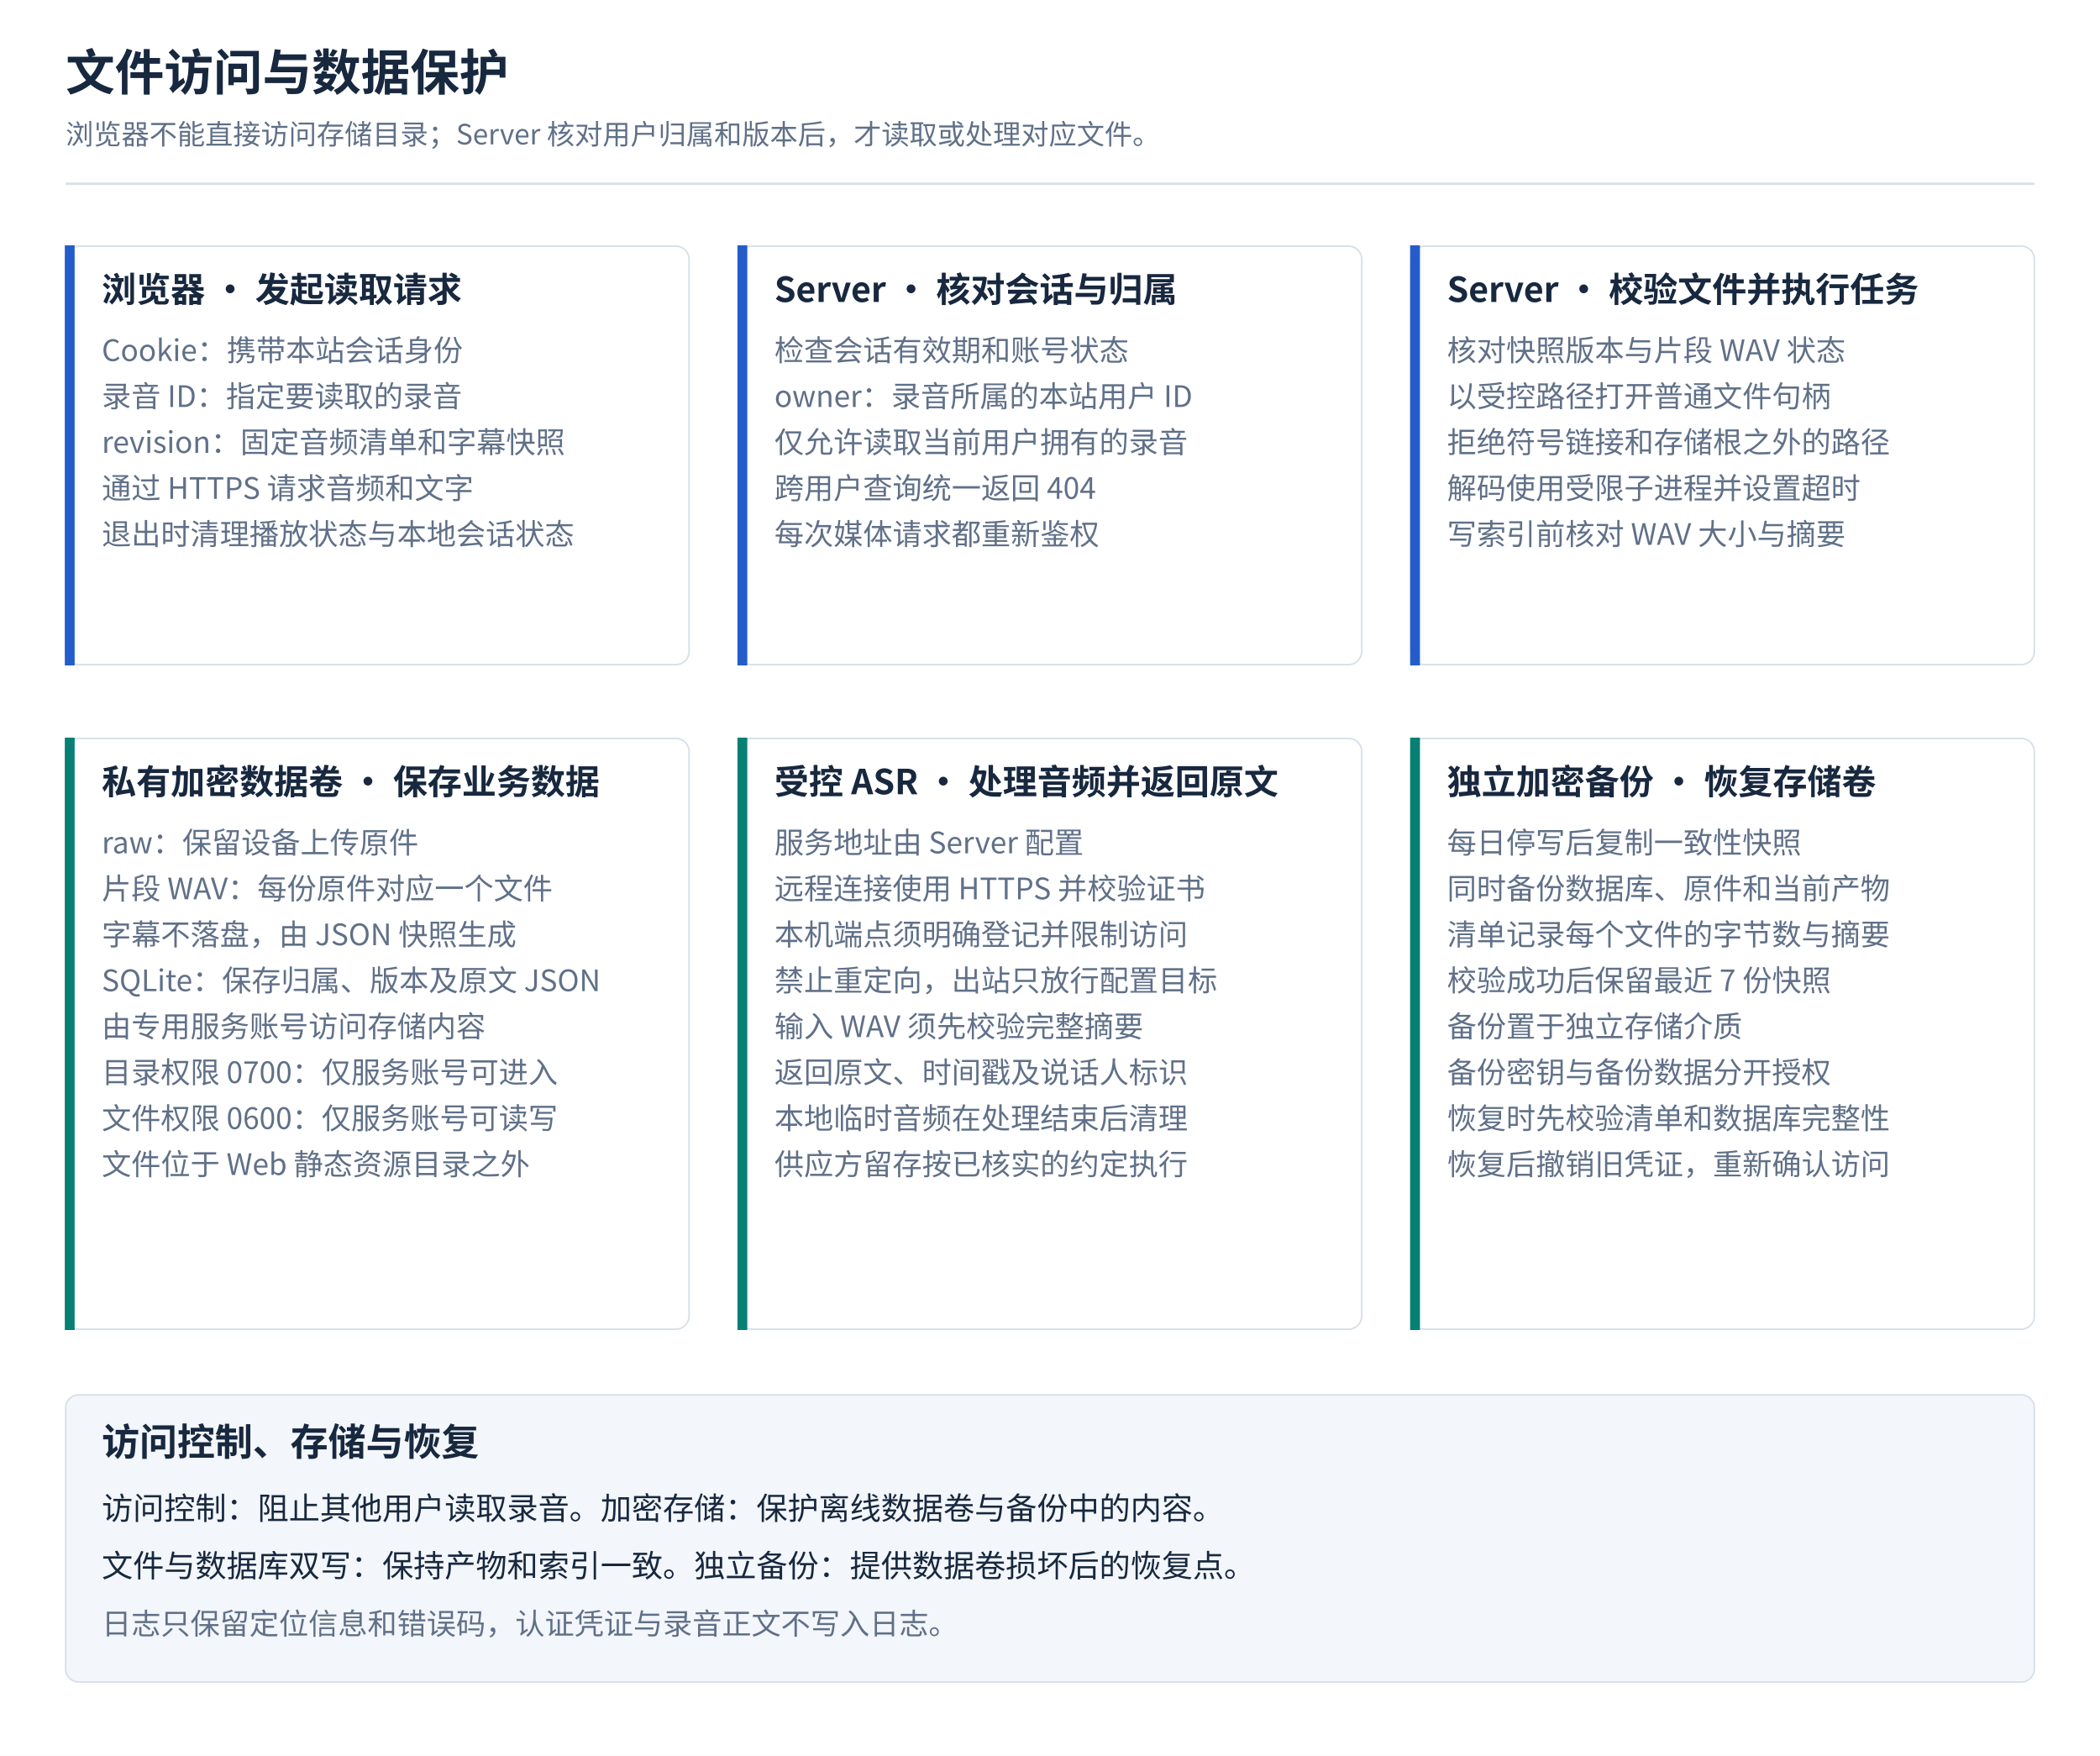
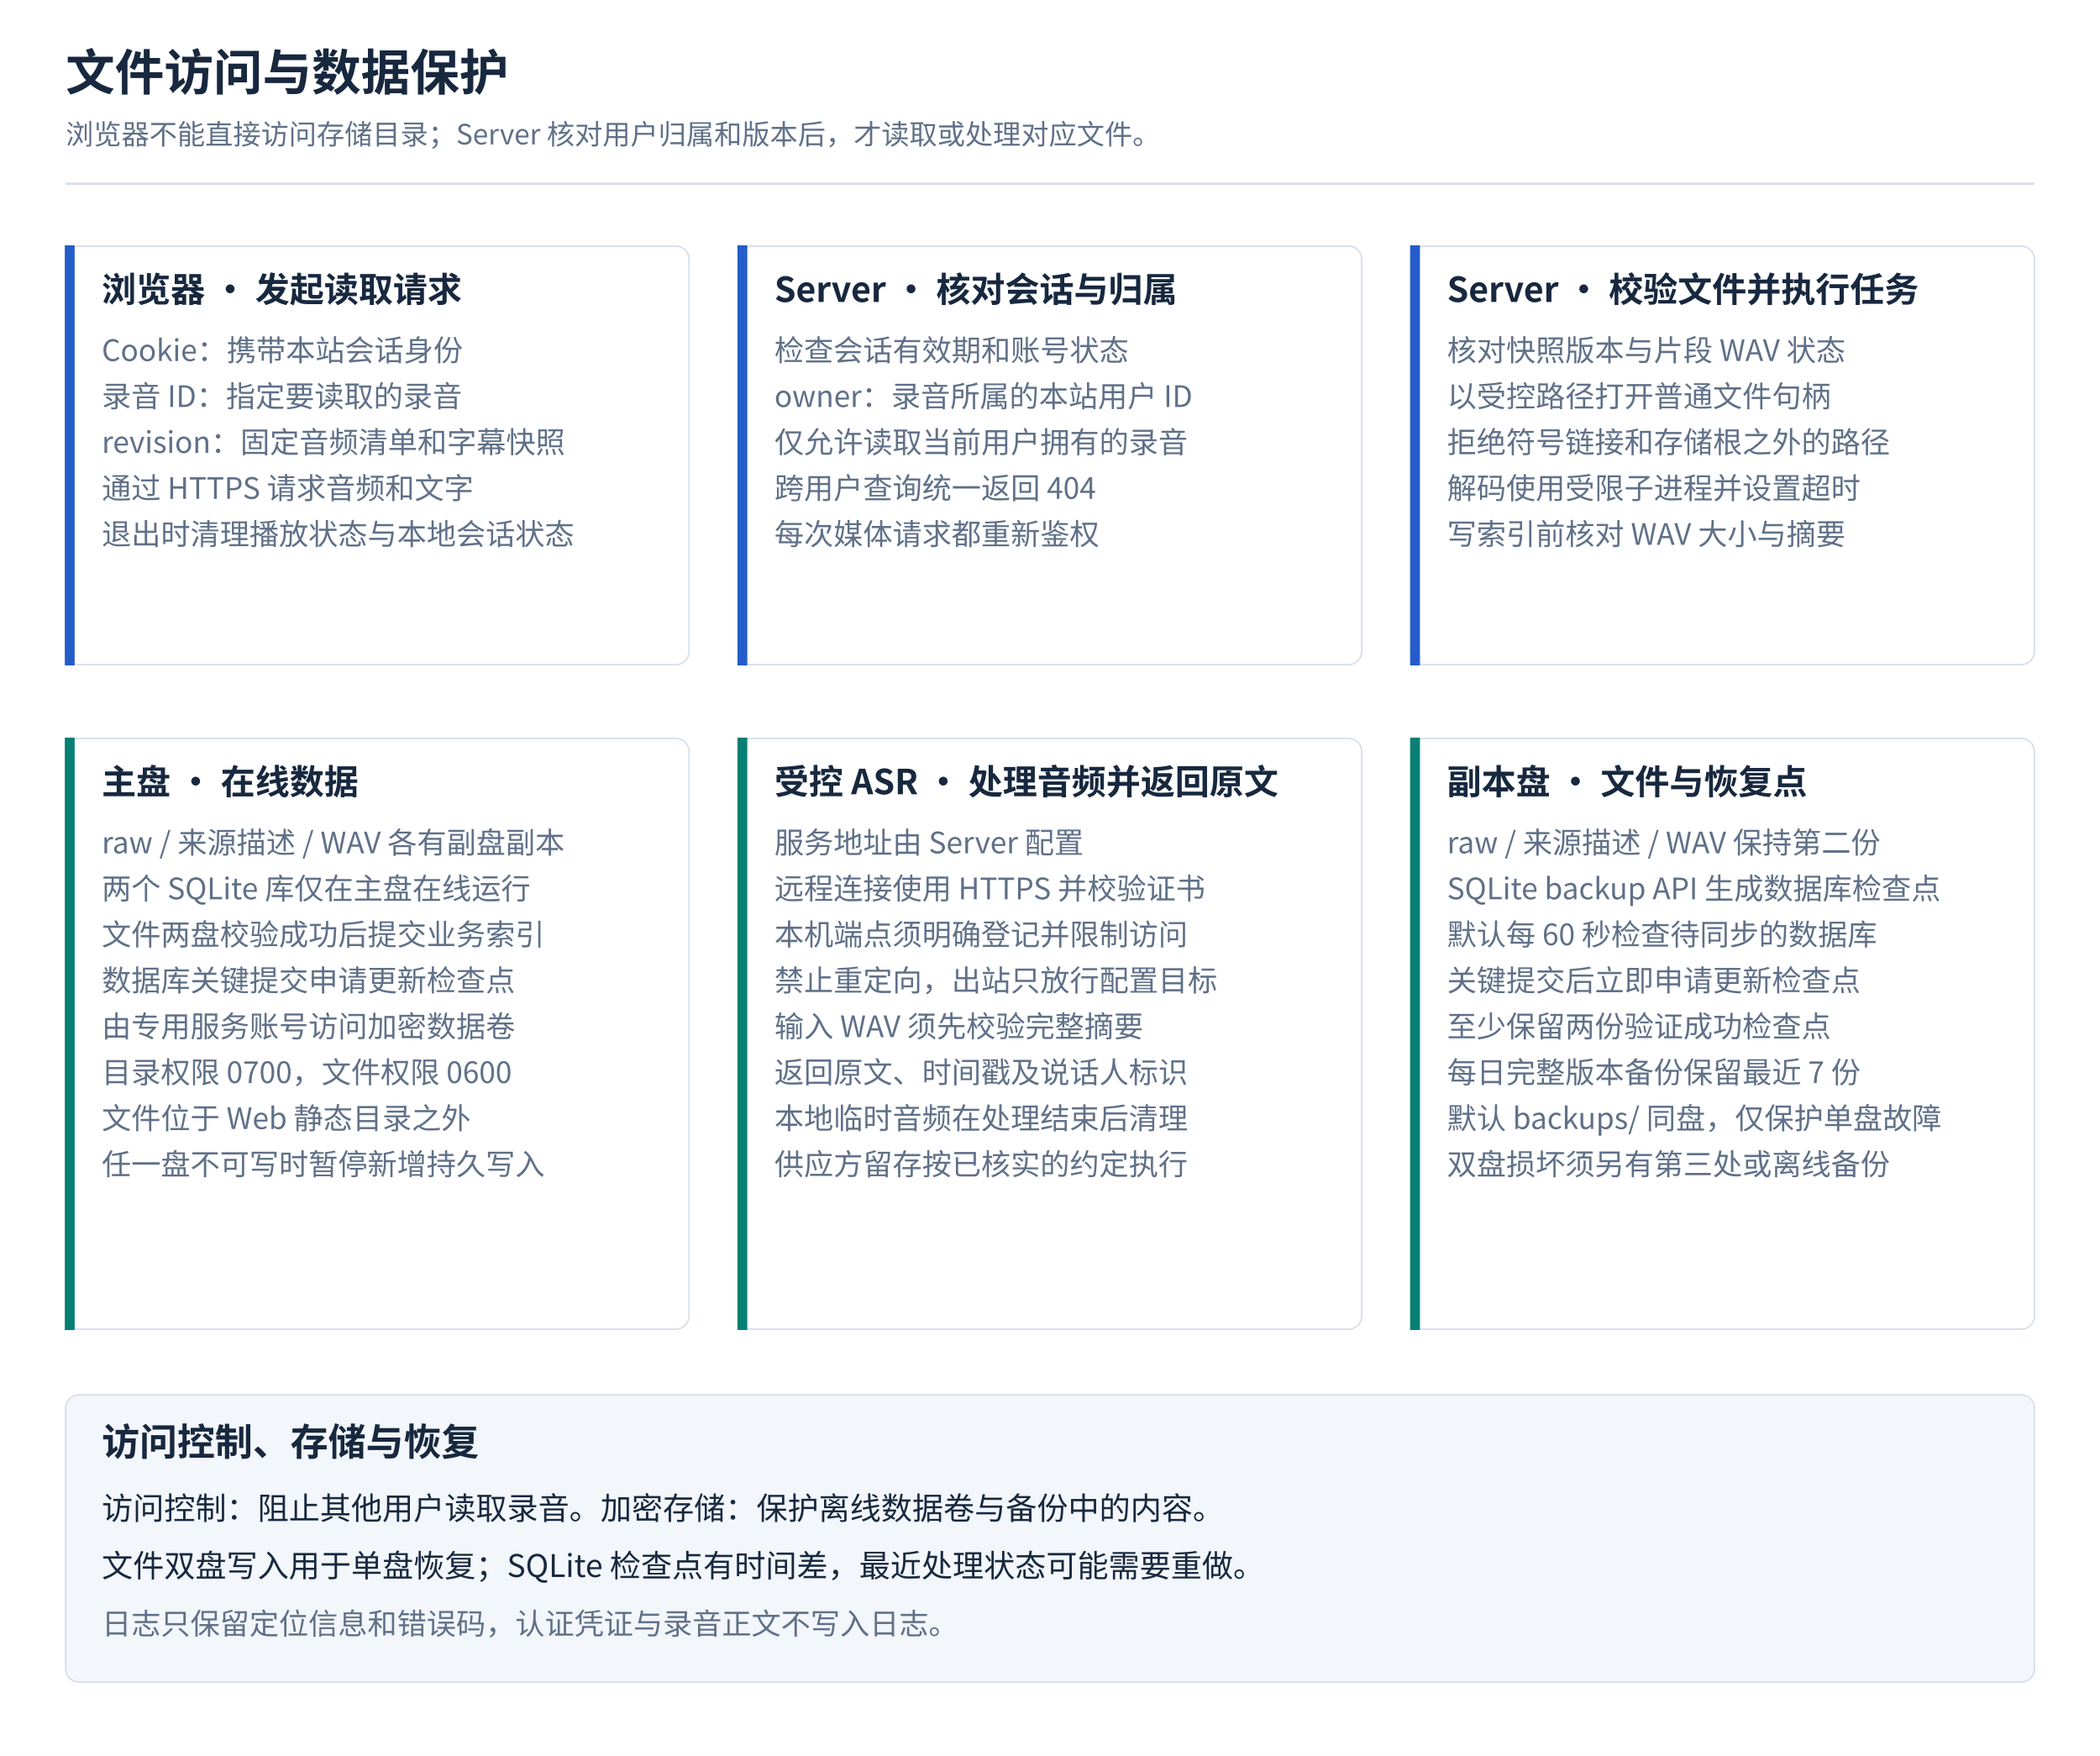
<svg xmlns="http://www.w3.org/2000/svg" width="1280" height="1070" viewBox="0 0 1280 1070">
  <rect width="1280" height="100%" fill="white" />
  <g font-family="PingFang SC,Microsoft YaHei,Noto Sans CJK SC,Arial,sans-serif">
    <text x="40" y="55" font-size="30" font-weight="600" fill="#17283f">文件访问与数据保护</text>
    <text x="40" y="88" font-size="17" font-weight="400" fill="#607088">浏览器不能直接访问存储目录；Server 核对用户归属和版本后，才读取或处理对应文件。</text>
    <line x1="40" y1="112" x2="1240" y2="112" stroke="#d8e0ea" stroke-width="1.5" />
    <rect x="40" y="150" width="380" height="255" rx="8" fill="white" stroke="#d8e0ea" />
    <rect x="40" y="150" width="5" height="255" rx="0" fill="#245cca" stroke="#245cca" />
    <text x="62" y="184" font-size="21" font-weight="600" fill="#17283f">浏览器 · 发起读取请求</text>
    <text x="62" y="220" font-size="18" font-weight="400" fill="#607088">Cookie：携带本站会话身份</text>
    <text x="62" y="248" font-size="18" font-weight="400" fill="#607088">录音 ID：指定要读取的录音</text>
    <text x="62" y="276" font-size="18" font-weight="400" fill="#607088">revision：固定音频清单和字幕快照</text>
    <text x="62" y="304" font-size="18" font-weight="400" fill="#607088">通过 HTTPS 请求音频和文字</text>
    <text x="62" y="332" font-size="18" font-weight="400" fill="#607088">退出时清理播放状态与本地会话状态</text>
    <rect x="450" y="150" width="380" height="255" rx="8" fill="white" stroke="#d8e0ea" />
    <rect x="450" y="150" width="5" height="255" rx="0" fill="#245cca" stroke="#245cca" />
    <text x="472" y="184" font-size="21" font-weight="600" fill="#17283f">Server · 核对会话与归属</text>
    <text x="472" y="220" font-size="18" font-weight="400" fill="#607088">检查会话有效期和账号状态</text>
    <text x="472" y="248" font-size="18" font-weight="400" fill="#607088">owner：录音所属的本站用户 ID</text>
    <text x="472" y="276" font-size="18" font-weight="400" fill="#607088">仅允许读取当前用户拥有的录音</text>
    <text x="472" y="304" font-size="18" font-weight="400" fill="#607088">跨用户查询统一返回 404</text>
    <text x="472" y="332" font-size="18" font-weight="400" fill="#607088">每次媒体请求都重新鉴权</text>
    <rect x="860" y="150" width="380" height="255" rx="8" fill="white" stroke="#d8e0ea" />
    <rect x="860" y="150" width="5" height="255" rx="0" fill="#245cca" stroke="#245cca" />
    <text x="882" y="184" font-size="21" font-weight="600" fill="#17283f">Server · 校验文件并执行任务</text>
    <text x="882" y="220" font-size="18" font-weight="400" fill="#607088">核对快照版本与片段 WAV 状态</text>
    <text x="882" y="248" font-size="18" font-weight="400" fill="#607088">以受控路径打开普通文件句柄</text>
    <text x="882" y="276" font-size="18" font-weight="400" fill="#607088">拒绝符号链接和存储根之外的路径</text>
    <text x="882" y="304" font-size="18" font-weight="400" fill="#607088">解码使用受限子进程并设置超时</text>
    <text x="882" y="332" font-size="18" font-weight="400" fill="#607088">写索引前核对 WAV 大小与摘要</text>
    <rect x="40" y="450" width="380" height="360" rx="8" fill="white" stroke="#d8e0ea" />
    <rect x="40" y="450" width="5" height="360" rx="0" fill="#087f74" stroke="#087f74" />
-     <text x="62" y="484" font-size="21" font-weight="600" fill="#17283f">私有加密数据卷 · 保存业务数据</text>
-     <text x="62" y="520" font-size="18" font-weight="400" fill="#607088">raw：保留设备上传原件</text>
-     <text x="62" y="548" font-size="18" font-weight="400" fill="#607088">片段 WAV：每份原件对应一个文件</text>
-     <text x="62" y="576" font-size="18" font-weight="400" fill="#607088">字幕不落盘，由 JSON 快照生成</text>
-     <text x="62" y="604" font-size="18" font-weight="400" fill="#607088">SQLite：保存归属、版本及原文 JSON</text>
-     <text x="62" y="632" font-size="18" font-weight="400" fill="#607088">由专用服务账号访问存储内容</text>
-     <text x="62" y="660" font-size="18" font-weight="400" fill="#607088">目录权限 0700：仅服务账号可进入</text>
-     <text x="62" y="688" font-size="18" font-weight="400" fill="#607088">文件权限 0600：仅服务账号可读写</text>
-     <text x="62" y="716" font-size="18" font-weight="400" fill="#607088">文件位于 Web 静态资源目录之外</text>
+     <text x="62" y="484" font-size="21" font-weight="600" fill="#17283f">主盘 · 在线数据</text>
+     <text x="62" y="520" font-size="18" font-weight="400" fill="#607088">raw / 来源描述 / WAV 各有副盘副本</text>
+     <text x="62" y="548" font-size="18" font-weight="400" fill="#607088">两个 SQLite 库仅在主盘在线运行</text>
+     <text x="62" y="576" font-size="18" font-weight="400" fill="#607088">文件两盘校验成功后提交业务索引</text>
+     <text x="62" y="604" font-size="18" font-weight="400" fill="#607088">数据库关键提交申请更新检查点</text>
+     <text x="62" y="632" font-size="18" font-weight="400" fill="#607088">由专用服务账号访问加密数据卷</text>
+     <text x="62" y="660" font-size="18" font-weight="400" fill="#607088">目录权限 0700，文件权限 0600</text>
+     <text x="62" y="688" font-size="18" font-weight="400" fill="#607088">文件位于 Web 静态目录之外</text>
+     <text x="62" y="716" font-size="18" font-weight="400" fill="#607088">任一盘不可写时暂停新增持久写入</text>
    <rect x="450" y="450" width="380" height="360" rx="8" fill="white" stroke="#d8e0ea" />
    <rect x="450" y="450" width="5" height="360" rx="0" fill="#087f74" stroke="#087f74" />
    <text x="472" y="484" font-size="21" font-weight="600" fill="#17283f">受控 ASR · 处理音频并返回原文</text>
    <text x="472" y="520" font-size="18" font-weight="400" fill="#607088">服务地址由 Server 配置</text>
    <text x="472" y="548" font-size="18" font-weight="400" fill="#607088">远程连接使用 HTTPS 并校验证书</text>
    <text x="472" y="576" font-size="18" font-weight="400" fill="#607088">本机端点须明确登记并限制访问</text>
    <text x="472" y="604" font-size="18" font-weight="400" fill="#607088">禁止重定向，出站只放行配置目标</text>
    <text x="472" y="632" font-size="18" font-weight="400" fill="#607088">输入 WAV 须先校验完整摘要</text>
    <text x="472" y="660" font-size="18" font-weight="400" fill="#607088">返回原文、时间戳及说话人标识</text>
    <text x="472" y="688" font-size="18" font-weight="400" fill="#607088">本地临时音频在处理结束后清理</text>
    <text x="472" y="716" font-size="18" font-weight="400" fill="#607088">供应方留存按已核实的约定执行</text>
    <rect x="860" y="450" width="380" height="360" rx="8" fill="white" stroke="#d8e0ea" />
    <rect x="860" y="450" width="5" height="360" rx="0" fill="#087f74" stroke="#087f74" />
-     <text x="882" y="484" font-size="21" font-weight="600" fill="#17283f">独立加密备份 · 恢复存储卷</text>
-     <text x="882" y="520" font-size="18" font-weight="400" fill="#607088">每日停写后复制一致性快照</text>
-     <text x="882" y="548" font-size="18" font-weight="400" fill="#607088">同时备份数据库、原件和当前产物</text>
-     <text x="882" y="576" font-size="18" font-weight="400" fill="#607088">清单记录每个文件的字节数与摘要</text>
-     <text x="882" y="604" font-size="18" font-weight="400" fill="#607088">校验成功后保留最近 7 份快照</text>
-     <text x="882" y="632" font-size="18" font-weight="400" fill="#607088">备份置于独立存储介质</text>
-     <text x="882" y="660" font-size="18" font-weight="400" fill="#607088">备份密钥与备份数据分开授权</text>
-     <text x="882" y="688" font-size="18" font-weight="400" fill="#607088">恢复时先校验清单和数据库完整性</text>
-     <text x="882" y="716" font-size="18" font-weight="400" fill="#607088">恢复后撤销旧凭证，重新确认访问</text>
+     <text x="882" y="484" font-size="21" font-weight="600" fill="#17283f">副本盘 · 文件与恢复点</text>
+     <text x="882" y="520" font-size="18" font-weight="400" fill="#607088">raw / 来源描述 / WAV 保持第二份</text>
+     <text x="882" y="548" font-size="18" font-weight="400" fill="#607088">SQLite backup API 生成数据库检查点</text>
+     <text x="882" y="576" font-size="18" font-weight="400" fill="#607088">默认每 60 秒检查待同步的数据库</text>
+     <text x="882" y="604" font-size="18" font-weight="400" fill="#607088">关键提交后立即申请更新检查点</text>
+     <text x="882" y="632" font-size="18" font-weight="400" fill="#607088">至少保留两份验证成功检查点</text>
+     <text x="882" y="660" font-size="18" font-weight="400" fill="#607088">每日完整版本备份保留最近 7 份</text>
+     <text x="882" y="688" font-size="18" font-weight="400" fill="#607088">默认 backups/ 同盘，仅保护单盘故障</text>
+     <text x="882" y="716" font-size="18" font-weight="400" fill="#607088">双盘损坏须另有第三处或离线备份</text>
    <rect x="40" y="850" width="1200" height="175" rx="8" fill="#f3f6fa" stroke="#d8e0ea" />
    <text x="62" y="887" font-size="23" font-weight="600" fill="#17283f">访问控制、存储与恢复</text>
    <text x="62" y="926" font-size="19" font-weight="400" fill="#17283f">访问控制：阻止其他用户读取录音。加密存储：保护离线数据卷与备份中的内容。</text>
-     <text x="62" y="961" font-size="19" font-weight="400" fill="#17283f">文件与数据库双写：保持产物和索引一致。独立备份：提供数据卷损坏后的恢复点。</text>
+     <text x="62" y="961" font-size="19" font-weight="400" fill="#17283f">文件双盘写入用于单盘恢复；SQLite 检查点有时间差，最近处理状态可能需要重做。</text>
    <text x="62" y="996" font-size="18" font-weight="400" fill="#607088">日志只保留定位信息和错误码，认证凭证与录音正文不写入日志。</text>
  </g>
</svg>
